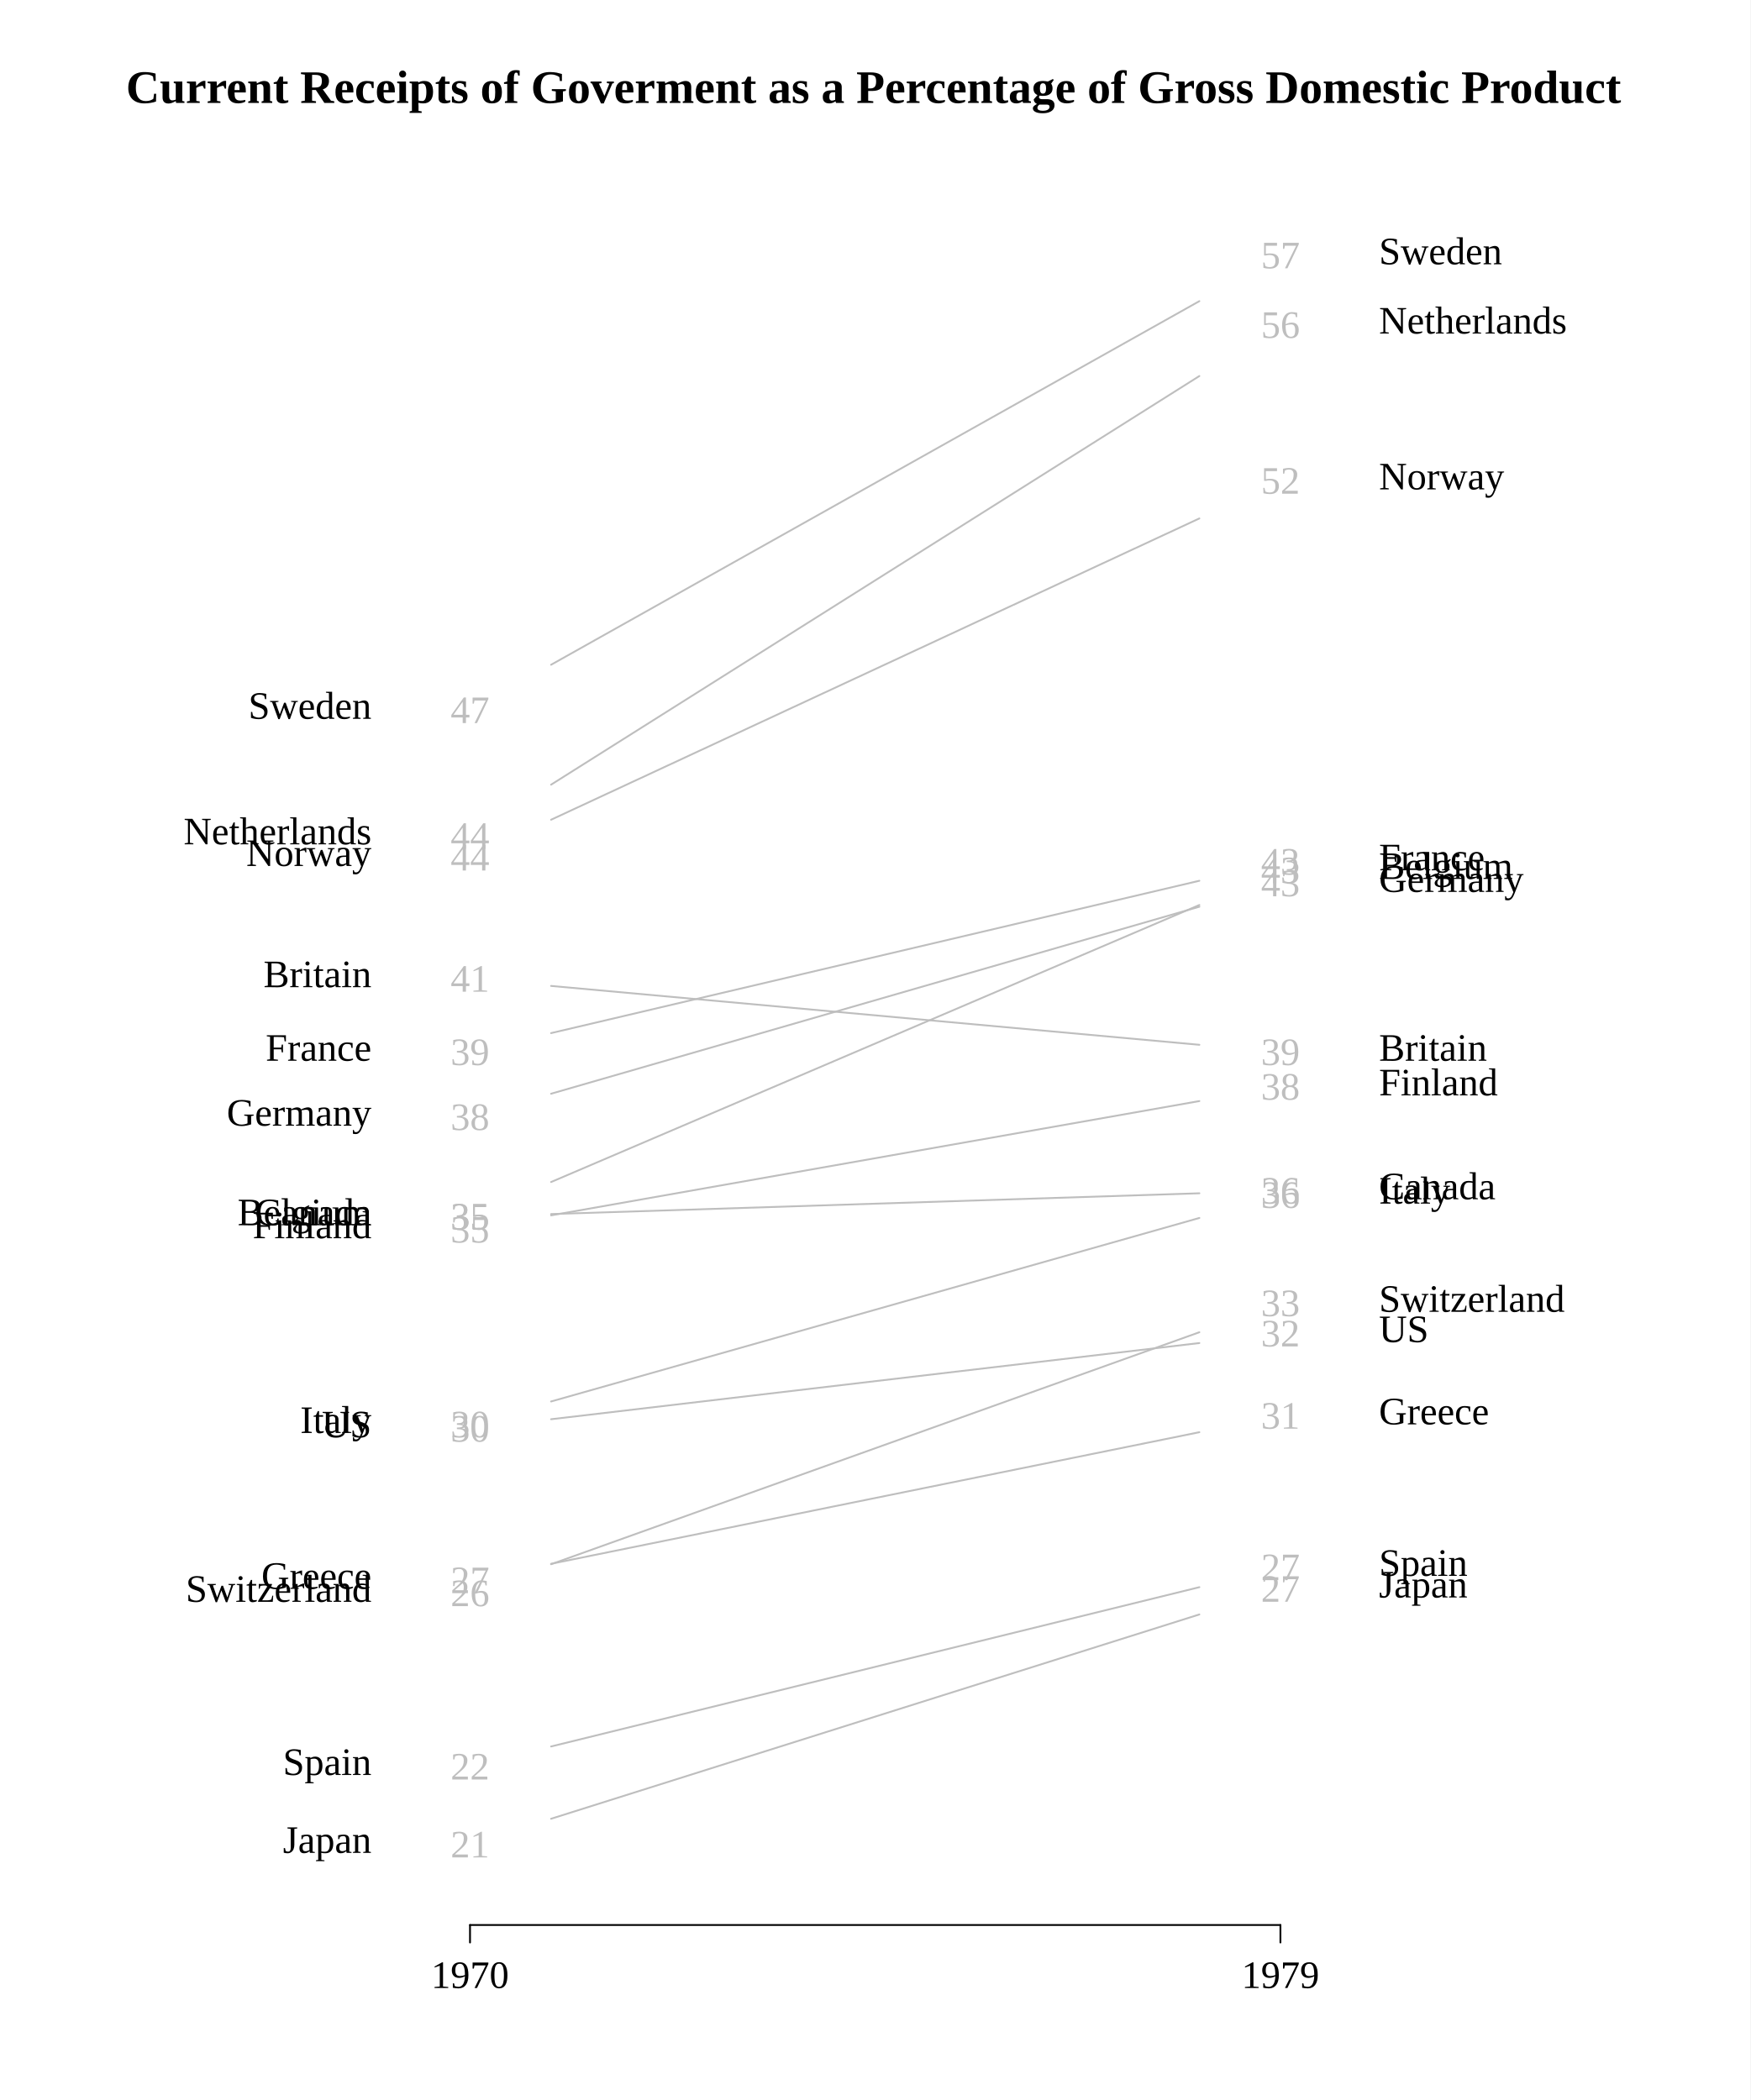
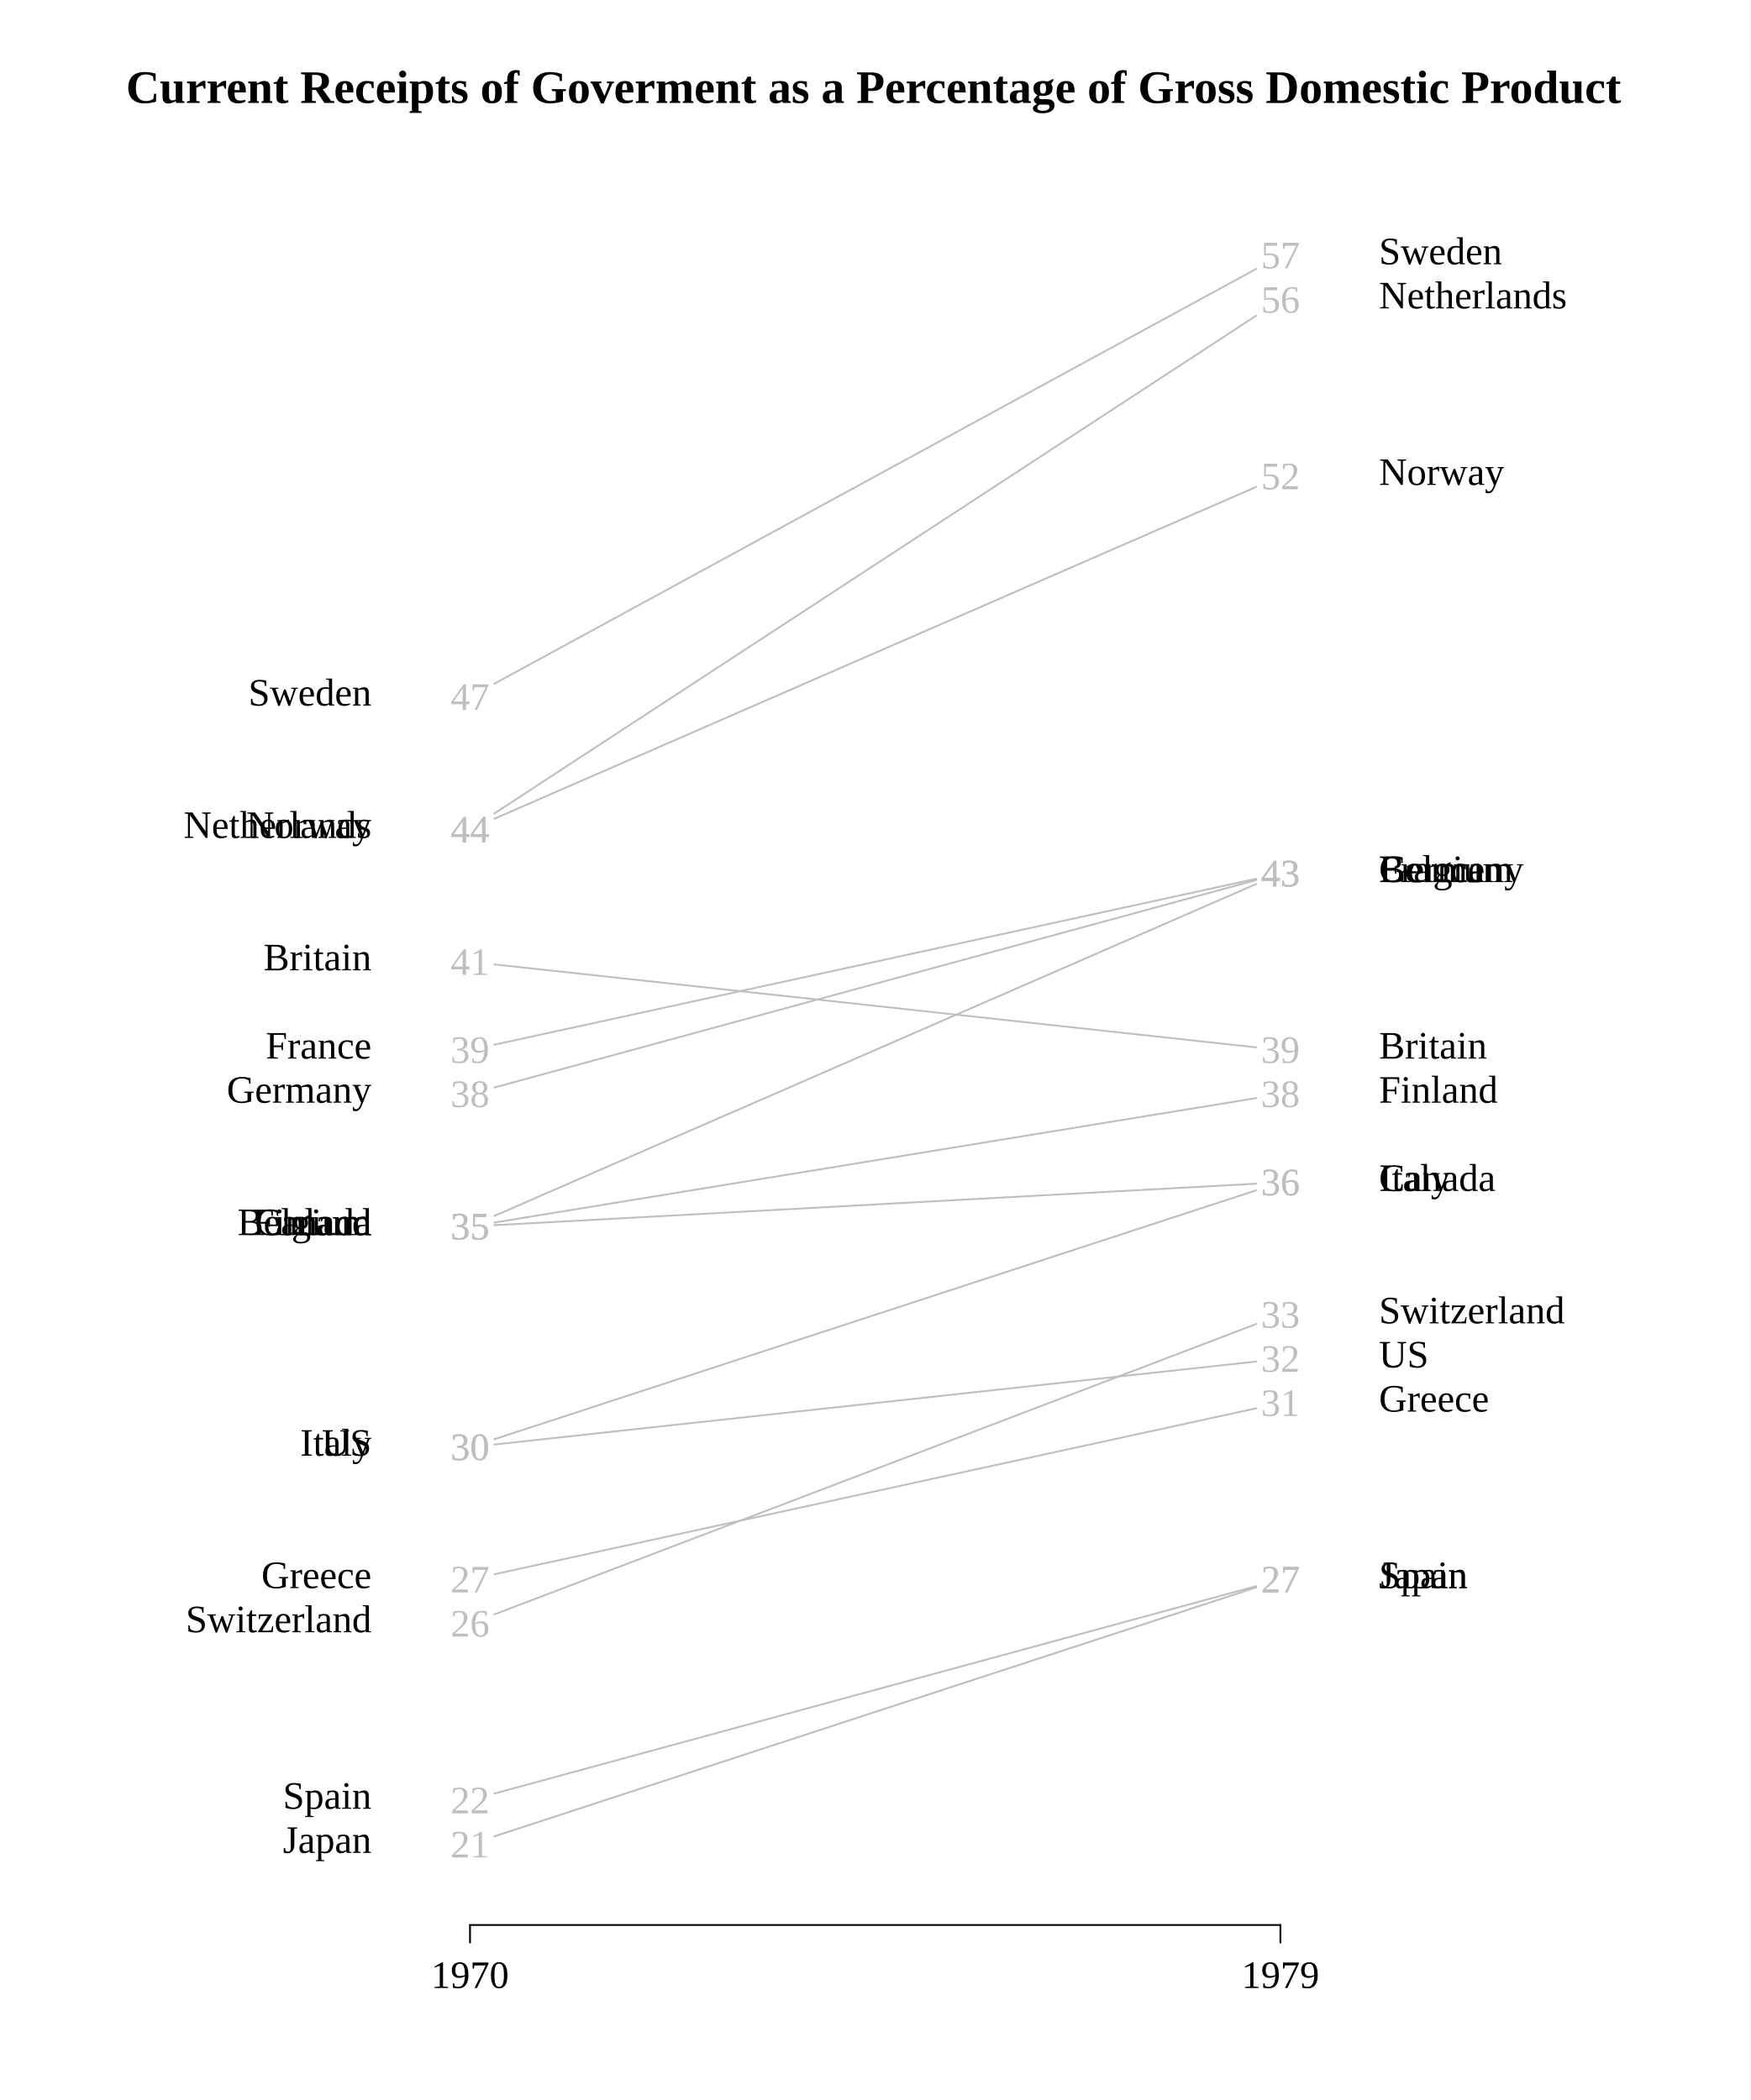
<svg xmlns="http://www.w3.org/2000/svg" viewBox="0 0 720.00 864.00">
  <defs>
    <style type="text/css">
    line, polyline, path, rect, circle {
      fill: none;
      stroke: #000000;
      stroke-linecap: round;
      stroke-linejoin: round;
      stroke-miterlimit: 10.00;
    }
  </style>
  </defs>
  <rect width="100%" height="100%" style="stroke: none; fill: #FFFFFF;" />
  <text x="51.83" y="42.36" style="font-size: 14.40pt; font-weight: bold; font-family: Times New Roman;">Current Receipts of Goverment as a Percentage of Gross Domestic Product</text>
  <line x1="193.33" y1="792.00" x2="526.67" y2="792.00" style="stroke-width: 0.75;" />
  <line x1="193.33" y1="792.00" x2="193.33" y2="799.20" style="stroke-width: 0.75;" />
  <line x1="526.67" y1="792.00" x2="526.67" y2="799.20" style="stroke-width: 0.75;" />
  <text x="177.33" y="817.92" style="font-size: 12.00pt; font-family: Times New Roman;">1970</text>
  <text x="510.67" y="817.92" style="font-size: 12.00pt; font-family: Times New Roman;">1979</text>
  <defs>
    <clipPath id="cp1">
      <rect x="0.00" y="72.00" width="720.00" height="720.00" />
    </clipPath>
  </defs>
  <g clip-path="url(#cp1)">
-     <text x="102.14" y="295.73" style="font-size: 12.00pt; font-family: Times New Roman;">Sweden</text>
-   </g>
-   <g clip-path="url(#cp1)">
-     <text x="75.50" y="347.38" style="font-size: 12.00pt; font-family: Times New Roman;">Netherlands</text>
-   </g>
-   <g clip-path="url(#cp1)">
-     <text x="101.26" y="356.28" style="font-size: 12.00pt; font-family: Times New Roman;">Norway</text>
-   </g>
-   <g clip-path="url(#cp1)">
-     <text x="108.36" y="406.15" style="font-size: 12.00pt; font-family: Times New Roman;">Britain</text>
-   </g>
-   <g clip-path="url(#cp1)">
-     <text x="109.27" y="436.42" style="font-size: 12.00pt; font-family: Times New Roman;">France</text>
-   </g>
-   <g clip-path="url(#cp1)">
-     <text x="93.27" y="463.14" style="font-size: 12.00pt; font-family: Times New Roman;">Germany</text>
-   </g>
-   <g clip-path="url(#cp1)">
-     <text x="97.69" y="504.10" style="font-size: 12.00pt; font-family: Times New Roman;">Belgium</text>
-   </g>
-   <g clip-path="url(#cp1)">
-     <text x="104.82" y="504.10" style="font-size: 12.00pt; font-family: Times New Roman;">Canada</text>
-   </g>
-   <g clip-path="url(#cp1)">
-     <text x="103.91" y="509.44" style="font-size: 12.00pt; font-family: Times New Roman;">Finland</text>
-   </g>
-   <g clip-path="url(#cp1)">
-     <text x="123.48" y="589.58" style="font-size: 12.00pt; font-family: Times New Roman;">Italy</text>
-   </g>
-   <g clip-path="url(#cp1)">
-     <text x="132.35" y="591.36" style="font-size: 12.00pt; font-family: Times New Roman;">US</text>
-   </g>
-   <g clip-path="url(#cp1)">
-     <text x="107.51" y="653.69" style="font-size: 12.00pt; font-family: Times New Roman;">Greece</text>
-   </g>
-   <g clip-path="url(#cp1)">
-     <text x="76.38" y="659.04" style="font-size: 12.00pt; font-family: Times New Roman;">Switzerland</text>
-   </g>
-   <g clip-path="url(#cp1)">
-     <text x="116.35" y="730.27" style="font-size: 12.00pt; font-family: Times New Roman;">Spain</text>
+     <text x="102.14" y="290.29" style="font-size: 12.00pt; font-family: Times New Roman;">Sweden</text>
+   </g>
+   <g clip-path="url(#cp1)">
+     <text x="75.50" y="344.75" style="font-size: 12.00pt; font-family: Times New Roman;">Netherlands</text>
+   </g>
+   <g clip-path="url(#cp1)">
+     <text x="101.26" y="344.75" style="font-size: 12.00pt; font-family: Times New Roman;">Norway</text>
+   </g>
+   <g clip-path="url(#cp1)">
+     <text x="108.36" y="399.22" style="font-size: 12.00pt; font-family: Times New Roman;">Britain</text>
+   </g>
+   <g clip-path="url(#cp1)">
+     <text x="109.27" y="435.53" style="font-size: 12.00pt; font-family: Times New Roman;">France</text>
+   </g>
+   <g clip-path="url(#cp1)">
+     <text x="93.27" y="453.69" style="font-size: 12.00pt; font-family: Times New Roman;">Germany</text>
+   </g>
+   <g clip-path="url(#cp1)">
+     <text x="97.69" y="508.15" style="font-size: 12.00pt; font-family: Times New Roman;">Belgium</text>
+   </g>
+   <g clip-path="url(#cp1)">
+     <text x="104.82" y="508.15" style="font-size: 12.00pt; font-family: Times New Roman;">Canada</text>
+   </g>
+   <g clip-path="url(#cp1)">
+     <text x="103.91" y="508.15" style="font-size: 12.00pt; font-family: Times New Roman;">Finland</text>
+   </g>
+   <g clip-path="url(#cp1)">
+     <text x="123.48" y="598.93" style="font-size: 12.00pt; font-family: Times New Roman;">Italy</text>
+   </g>
+   <g clip-path="url(#cp1)">
+     <text x="132.35" y="598.93" style="font-size: 12.00pt; font-family: Times New Roman;">US</text>
+   </g>
+   <g clip-path="url(#cp1)">
+     <text x="107.51" y="653.40" style="font-size: 12.00pt; font-family: Times New Roman;">Greece</text>
+   </g>
+   <g clip-path="url(#cp1)">
+     <text x="76.38" y="671.55" style="font-size: 12.00pt; font-family: Times New Roman;">Switzerland</text>
+   </g>
+   <g clip-path="url(#cp1)">
+     <text x="116.35" y="744.17" style="font-size: 12.00pt; font-family: Times New Roman;">Spain</text>
  </g>
  <g clip-path="url(#cp1)">
    <text x="116.37" y="762.33" style="font-size: 12.00pt; font-family: Times New Roman;">Japan</text>
  </g>
  <g clip-path="url(#cp1)">
    <text x="567.20" y="108.73" style="font-size: 12.00pt; font-family: Times New Roman;">Sweden</text>
  </g>
  <g clip-path="url(#cp1)">
-     <text x="567.20" y="137.23" style="font-size: 12.00pt; font-family: Times New Roman;">Netherlands</text>
-   </g>
-   <g clip-path="url(#cp1)">
-     <text x="567.20" y="201.34" style="font-size: 12.00pt; font-family: Times New Roman;">Norway</text>
-   </g>
-   <g clip-path="url(#cp1)">
-     <text x="567.20" y="436.42" style="font-size: 12.00pt; font-family: Times New Roman;">Britain</text>
-   </g>
-   <g clip-path="url(#cp1)">
-     <text x="567.20" y="358.06" style="font-size: 12.00pt; font-family: Times New Roman;">France</text>
-   </g>
-   <g clip-path="url(#cp1)">
-     <text x="567.20" y="366.97" style="font-size: 12.00pt; font-family: Times New Roman;">Germany</text>
-   </g>
-   <g clip-path="url(#cp1)">
-     <text x="567.20" y="361.62" style="font-size: 12.00pt; font-family: Times New Roman;">Belgium</text>
-   </g>
-   <g clip-path="url(#cp1)">
-     <text x="567.20" y="493.41" style="font-size: 12.00pt; font-family: Times New Roman;">Canada</text>
-   </g>
-   <g clip-path="url(#cp1)">
-     <text x="567.20" y="450.67" style="font-size: 12.00pt; font-family: Times New Roman;">Finland</text>
-   </g>
-   <g clip-path="url(#cp1)">
-     <text x="567.20" y="495.19" style="font-size: 12.00pt; font-family: Times New Roman;">Italy</text>
-   </g>
-   <g clip-path="url(#cp1)">
-     <text x="567.20" y="552.18" style="font-size: 12.00pt; font-family: Times New Roman;">US</text>
-   </g>
-   <g clip-path="url(#cp1)">
-     <text x="567.20" y="586.02" style="font-size: 12.00pt; font-family: Times New Roman;">Greece</text>
-   </g>
-   <g clip-path="url(#cp1)">
-     <text x="567.20" y="539.71" style="font-size: 12.00pt; font-family: Times New Roman;">Switzerland</text>
-   </g>
-   <g clip-path="url(#cp1)">
-     <text x="567.20" y="648.35" style="font-size: 12.00pt; font-family: Times New Roman;">Spain</text>
-   </g>
-   <g clip-path="url(#cp1)">
-     <text x="567.20" y="657.25" style="font-size: 12.00pt; font-family: Times New Roman;">Japan</text>
-   </g>
-   <g clip-path="url(#cp1)">
-     <text x="185.33" y="297.50" style="font-size: 12.00pt; fill: #BEBEBE; font-family: Times New Roman;">47</text>
+     <text x="567.20" y="126.89" style="font-size: 12.00pt; font-family: Times New Roman;">Netherlands</text>
+   </g>
+   <g clip-path="url(#cp1)">
+     <text x="567.20" y="199.51" style="font-size: 12.00pt; font-family: Times New Roman;">Norway</text>
+   </g>
+   <g clip-path="url(#cp1)">
+     <text x="567.20" y="435.53" style="font-size: 12.00pt; font-family: Times New Roman;">Britain</text>
+   </g>
+   <g clip-path="url(#cp1)">
+     <text x="567.20" y="362.91" style="font-size: 12.00pt; font-family: Times New Roman;">France</text>
+   </g>
+   <g clip-path="url(#cp1)">
+     <text x="567.20" y="362.91" style="font-size: 12.00pt; font-family: Times New Roman;">Germany</text>
+   </g>
+   <g clip-path="url(#cp1)">
+     <text x="567.20" y="362.91" style="font-size: 12.00pt; font-family: Times New Roman;">Belgium</text>
+   </g>
+   <g clip-path="url(#cp1)">
+     <text x="567.20" y="490.00" style="font-size: 12.00pt; font-family: Times New Roman;">Canada</text>
+   </g>
+   <g clip-path="url(#cp1)">
+     <text x="567.20" y="453.69" style="font-size: 12.00pt; font-family: Times New Roman;">Finland</text>
+   </g>
+   <g clip-path="url(#cp1)">
+     <text x="567.20" y="490.00" style="font-size: 12.00pt; font-family: Times New Roman;">Italy</text>
+   </g>
+   <g clip-path="url(#cp1)">
+     <text x="567.20" y="562.62" style="font-size: 12.00pt; font-family: Times New Roman;">US</text>
+   </g>
+   <g clip-path="url(#cp1)">
+     <text x="567.20" y="580.77" style="font-size: 12.00pt; font-family: Times New Roman;">Greece</text>
+   </g>
+   <g clip-path="url(#cp1)">
+     <text x="567.20" y="544.46" style="font-size: 12.00pt; font-family: Times New Roman;">Switzerland</text>
+   </g>
+   <g clip-path="url(#cp1)">
+     <text x="567.20" y="653.40" style="font-size: 12.00pt; font-family: Times New Roman;">Spain</text>
+   </g>
+   <g clip-path="url(#cp1)">
+     <text x="567.20" y="653.40" style="font-size: 12.00pt; font-family: Times New Roman;">Japan</text>
+   </g>
+   <line x1="203.34" y1="281.31" x2="516.66" y2="110.65" style="stroke-width: 0.75; stroke: #BEBEBE;" clip-path="url(#cp1)" />
+   <line x1="203.34" y1="334.68" x2="516.66" y2="129.90" style="stroke-width: 0.75; stroke: #BEBEBE;" clip-path="url(#cp1)" />
+   <line x1="203.34" y1="336.86" x2="516.66" y2="200.34" style="stroke-width: 0.75; stroke: #BEBEBE;" clip-path="url(#cp1)" />
+   <line x1="203.34" y1="396.78" x2="516.66" y2="430.91" style="stroke-width: 0.75; stroke: #BEBEBE;" clip-path="url(#cp1)" />
+   <line x1="203.34" y1="429.82" x2="516.66" y2="361.56" style="stroke-width: 0.75; stroke: #BEBEBE;" clip-path="url(#cp1)" />
+   <line x1="203.34" y1="447.43" x2="516.66" y2="362.10" style="stroke-width: 0.75; stroke: #BEBEBE;" clip-path="url(#cp1)" />
+   <line x1="203.34" y1="500.26" x2="516.66" y2="363.74" style="stroke-width: 0.75; stroke: #BEBEBE;" clip-path="url(#cp1)" />
+   <line x1="203.34" y1="504.08" x2="516.66" y2="487.01" style="stroke-width: 0.75; stroke: #BEBEBE;" clip-path="url(#cp1)" />
+   <line x1="203.34" y1="502.99" x2="516.66" y2="451.79" style="stroke-width: 0.75; stroke: #BEBEBE;" clip-path="url(#cp1)" />
+   <line x1="203.34" y1="592.13" x2="516.66" y2="489.74" style="stroke-width: 0.75; stroke: #BEBEBE;" clip-path="url(#cp1)" />
+   <line x1="203.34" y1="594.31" x2="516.66" y2="560.18" style="stroke-width: 0.75; stroke: #BEBEBE;" clip-path="url(#cp1)" />
+   <line x1="203.34" y1="647.69" x2="516.66" y2="579.42" style="stroke-width: 0.75; stroke: #BEBEBE;" clip-path="url(#cp1)" />
+   <line x1="203.34" y1="664.21" x2="516.66" y2="544.75" style="stroke-width: 0.75; stroke: #BEBEBE;" clip-path="url(#cp1)" />
+   <line x1="203.34" y1="737.92" x2="516.66" y2="652.59" style="stroke-width: 0.75; stroke: #BEBEBE;" clip-path="url(#cp1)" />
+   <line x1="203.34" y1="755.53" x2="516.66" y2="653.13" style="stroke-width: 0.75; stroke: #BEBEBE;" clip-path="url(#cp1)" />
+   <g clip-path="url(#cp1)">
+     <text x="185.33" y="292.05" style="font-size: 12.00pt; fill: #BEBEBE; font-family: Times New Roman;">47</text>
+   </g>
+   <g clip-path="url(#cp1)">
+     <text x="185.33" y="346.63" style="font-size: 12.00pt; fill: #BEBEBE; font-family: Times New Roman;">44</text>
+   </g>
+   <g clip-path="url(#cp1)">
+     <text x="185.33" y="346.63" style="font-size: 12.00pt; fill: #BEBEBE; font-family: Times New Roman;">44</text>
+   </g>
+   <g clip-path="url(#cp1)">
+     <text x="185.33" y="401.10" style="font-size: 12.00pt; fill: #BEBEBE; font-family: Times New Roman;">41</text>
+   </g>
+   <g clip-path="url(#cp1)">
+     <text x="185.33" y="437.30" style="font-size: 12.00pt; fill: #BEBEBE; font-family: Times New Roman;">39</text>
+   </g>
+   <g clip-path="url(#cp1)">
+     <text x="185.33" y="455.47" style="font-size: 12.00pt; fill: #BEBEBE; font-family: Times New Roman;">38</text>
+   </g>
+   <g clip-path="url(#cp1)">
+     <text x="185.33" y="509.93" style="font-size: 12.00pt; fill: #BEBEBE; font-family: Times New Roman;">35</text>
+   </g>
+   <g clip-path="url(#cp1)">
+     <text x="185.33" y="509.93" style="font-size: 12.00pt; fill: #BEBEBE; font-family: Times New Roman;">35</text>
+   </g>
+   <g clip-path="url(#cp1)">
+     <text x="185.33" y="509.93" style="font-size: 12.00pt; fill: #BEBEBE; font-family: Times New Roman;">35</text>
+   </g>
+   <g clip-path="url(#cp1)">
+     <text x="185.33" y="600.71" style="font-size: 12.00pt; fill: #BEBEBE; font-family: Times New Roman;">30</text>
+   </g>
+   <g clip-path="url(#cp1)">
+     <text x="185.33" y="600.71" style="font-size: 12.00pt; fill: #BEBEBE; font-family: Times New Roman;">30</text>
+   </g>
+   <g clip-path="url(#cp1)">
+     <text x="185.33" y="655.16" style="font-size: 12.00pt; fill: #BEBEBE; font-family: Times New Roman;">27</text>
+   </g>
+   <g clip-path="url(#cp1)">
+     <text x="185.33" y="673.33" style="font-size: 12.00pt; fill: #BEBEBE; font-family: Times New Roman;">26</text>
+   </g>
+   <g clip-path="url(#cp1)">
+     <text x="185.33" y="746.05" style="font-size: 12.00pt; fill: #BEBEBE; font-family: Times New Roman;">22</text>
+   </g>
+   <g clip-path="url(#cp1)">
+     <text x="185.33" y="764.20" style="font-size: 12.00pt; fill: #BEBEBE; font-family: Times New Roman;">21</text>
  </g>
  <g clip-path="url(#cp1)">
    <text x="518.67" y="110.39" style="font-size: 12.00pt; fill: #BEBEBE; font-family: Times New Roman;">57</text>
  </g>
-   <line x1="226.67" y1="273.50" x2="493.33" y2="123.90" style="stroke-width: 0.75; stroke: #BEBEBE;" clip-path="url(#cp1)" />
-   <g clip-path="url(#cp1)">
-     <text x="185.33" y="349.25" style="font-size: 12.00pt; fill: #BEBEBE; font-family: Times New Roman;">44</text>
-   </g>
-   <g clip-path="url(#cp1)">
-     <text x="518.67" y="139.01" style="font-size: 12.00pt; fill: #BEBEBE; font-family: Times New Roman;">56</text>
-   </g>
-   <line x1="226.67" y1="322.83" x2="493.33" y2="154.71" style="stroke-width: 0.75; stroke: #BEBEBE;" clip-path="url(#cp1)" />
-   <g clip-path="url(#cp1)">
-     <text x="185.33" y="358.16" style="font-size: 12.00pt; fill: #BEBEBE; font-family: Times New Roman;">44</text>
-   </g>
-   <g clip-path="url(#cp1)">
-     <text x="518.67" y="203.12" style="font-size: 12.00pt; fill: #BEBEBE; font-family: Times New Roman;">52</text>
-   </g>
-   <line x1="226.67" y1="337.26" x2="493.33" y2="213.30" style="stroke-width: 0.75; stroke: #BEBEBE;" clip-path="url(#cp1)" />
-   <g clip-path="url(#cp1)">
-     <text x="185.33" y="408.02" style="font-size: 12.00pt; fill: #BEBEBE; font-family: Times New Roman;">41</text>
-   </g>
-   <g clip-path="url(#cp1)">
-     <text x="518.67" y="438.19" style="font-size: 12.00pt; fill: #BEBEBE; font-family: Times New Roman;">39</text>
-   </g>
-   <line x1="226.67" y1="405.64" x2="493.33" y2="429.86" style="stroke-width: 0.75; stroke: #BEBEBE;" clip-path="url(#cp1)" />
-   <g clip-path="url(#cp1)">
-     <text x="185.33" y="438.19" style="font-size: 12.00pt; fill: #BEBEBE; font-family: Times New Roman;">39</text>
-   </g>
-   <g clip-path="url(#cp1)">
-     <text x="518.67" y="359.84" style="font-size: 12.00pt; fill: #BEBEBE; font-family: Times New Roman;">43</text>
-   </g>
-   <line x1="226.67" y1="425.05" x2="493.33" y2="362.37" style="stroke-width: 0.75; stroke: #BEBEBE;" clip-path="url(#cp1)" />
-   <g clip-path="url(#cp1)">
-     <text x="185.33" y="464.92" style="font-size: 12.00pt; fill: #BEBEBE; font-family: Times New Roman;">38</text>
-   </g>
-   <g clip-path="url(#cp1)">
-     <text x="518.67" y="368.75" style="font-size: 12.00pt; fill: #BEBEBE; font-family: Times New Roman;">43</text>
-   </g>
-   <line x1="226.67" y1="449.99" x2="493.33" y2="373.05" style="stroke-width: 0.75; stroke: #BEBEBE;" clip-path="url(#cp1)" />
-   <g clip-path="url(#cp1)">
-     <text x="185.33" y="505.88" style="font-size: 12.00pt; fill: #BEBEBE; font-family: Times New Roman;">35</text>
-   </g>
-   <g clip-path="url(#cp1)">
-     <text x="518.67" y="363.40" style="font-size: 12.00pt; fill: #BEBEBE; font-family: Times New Roman;">43</text>
-   </g>
-   <line x1="226.67" y1="486.32" x2="493.33" y2="372.34" style="stroke-width: 0.75; stroke: #BEBEBE;" clip-path="url(#cp1)" />
-   <g clip-path="url(#cp1)">
-     <text x="185.33" y="505.88" style="font-size: 12.00pt; fill: #BEBEBE; font-family: Times New Roman;">35</text>
-   </g>
-   <g clip-path="url(#cp1)">
-     <text x="518.67" y="495.19" style="font-size: 12.00pt; fill: #BEBEBE; font-family: Times New Roman;">36</text>
-   </g>
-   <line x1="226.67" y1="499.50" x2="493.33" y2="490.95" style="stroke-width: 0.75; stroke: #BEBEBE;" clip-path="url(#cp1)" />
-   <g clip-path="url(#cp1)">
-     <text x="185.33" y="511.22" style="font-size: 12.00pt; fill: #BEBEBE; font-family: Times New Roman;">35</text>
-   </g>
-   <g clip-path="url(#cp1)">
-     <text x="518.67" y="452.45" style="font-size: 12.00pt; fill: #BEBEBE; font-family: Times New Roman;">38</text>
-   </g>
-   <line x1="226.67" y1="500.03" x2="493.33" y2="453.01" style="stroke-width: 0.75; stroke: #BEBEBE;" clip-path="url(#cp1)" />
-   <g clip-path="url(#cp1)">
-     <text x="185.33" y="591.36" style="font-size: 12.00pt; fill: #BEBEBE; font-family: Times New Roman;">30</text>
-   </g>
-   <g clip-path="url(#cp1)">
-     <text x="518.67" y="496.97" style="font-size: 12.00pt; fill: #BEBEBE; font-family: Times New Roman;">36</text>
-   </g>
-   <line x1="226.67" y1="576.61" x2="493.33" y2="501.10" style="stroke-width: 0.75; stroke: #BEBEBE;" clip-path="url(#cp1)" />
-   <g clip-path="url(#cp1)">
-     <text x="185.33" y="593.14" style="font-size: 12.00pt; fill: #BEBEBE; font-family: Times New Roman;">30</text>
-   </g>
-   <g clip-path="url(#cp1)">
-     <text x="518.67" y="553.96" style="font-size: 12.00pt; fill: #BEBEBE; font-family: Times New Roman;">32</text>
-   </g>
-   <line x1="226.67" y1="583.91" x2="493.33" y2="552.57" style="stroke-width: 0.75; stroke: #BEBEBE;" clip-path="url(#cp1)" />
-   <g clip-path="url(#cp1)">
-     <text x="185.33" y="655.46" style="font-size: 12.00pt; fill: #BEBEBE; font-family: Times New Roman;">27</text>
-   </g>
-   <g clip-path="url(#cp1)">
-     <text x="518.67" y="587.80" style="font-size: 12.00pt; fill: #BEBEBE; font-family: Times New Roman;">31</text>
-   </g>
-   <line x1="226.67" y1="643.39" x2="493.33" y2="589.25" style="stroke-width: 0.75; stroke: #BEBEBE;" clip-path="url(#cp1)" />
-   <g clip-path="url(#cp1)">
-     <text x="185.33" y="660.82" style="font-size: 12.00pt; fill: #BEBEBE; font-family: Times New Roman;">26</text>
-   </g>
-   <g clip-path="url(#cp1)">
-     <text x="518.67" y="541.50" style="font-size: 12.00pt; fill: #BEBEBE; font-family: Times New Roman;">33</text>
-   </g>
-   <line x1="226.67" y1="643.57" x2="493.33" y2="548.12" style="stroke-width: 0.75; stroke: #BEBEBE;" clip-path="url(#cp1)" />
-   <g clip-path="url(#cp1)">
-     <text x="185.33" y="732.15" style="font-size: 12.00pt; fill: #BEBEBE; font-family: Times New Roman;">22</text>
-   </g>
-   <g clip-path="url(#cp1)">
-     <text x="518.67" y="650.12" style="font-size: 12.00pt; fill: #BEBEBE; font-family: Times New Roman;">27</text>
-   </g>
-   <line x1="226.67" y1="718.55" x2="493.33" y2="653.01" style="stroke-width: 0.75; stroke: #BEBEBE;" clip-path="url(#cp1)" />
-   <g clip-path="url(#cp1)">
-     <text x="185.33" y="764.20" style="font-size: 12.00pt; fill: #BEBEBE; font-family: Times New Roman;">21</text>
-   </g>
-   <g clip-path="url(#cp1)">
-     <text x="518.67" y="659.02" style="font-size: 12.00pt; fill: #BEBEBE; font-family: Times New Roman;">27</text>
-   </g>
-   <line x1="226.67" y1="748.29" x2="493.33" y2="664.23" style="stroke-width: 0.75; stroke: #BEBEBE;" clip-path="url(#cp1)" />
+   <g clip-path="url(#cp1)">
+     <text x="518.67" y="128.67" style="font-size: 12.00pt; fill: #BEBEBE; font-family: Times New Roman;">56</text>
+   </g>
+   <g clip-path="url(#cp1)">
+     <text x="518.67" y="201.29" style="font-size: 12.00pt; fill: #BEBEBE; font-family: Times New Roman;">52</text>
+   </g>
+   <g clip-path="url(#cp1)">
+     <text x="518.67" y="437.30" style="font-size: 12.00pt; fill: #BEBEBE; font-family: Times New Roman;">39</text>
+   </g>
+   <g clip-path="url(#cp1)">
+     <text x="518.67" y="364.69" style="font-size: 12.00pt; fill: #BEBEBE; font-family: Times New Roman;">43</text>
+   </g>
+   <g clip-path="url(#cp1)">
+     <text x="518.67" y="364.69" style="font-size: 12.00pt; fill: #BEBEBE; font-family: Times New Roman;">43</text>
+   </g>
+   <g clip-path="url(#cp1)">
+     <text x="518.67" y="364.69" style="font-size: 12.00pt; fill: #BEBEBE; font-family: Times New Roman;">43</text>
+   </g>
+   <g clip-path="url(#cp1)">
+     <text x="518.67" y="491.78" style="font-size: 12.00pt; fill: #BEBEBE; font-family: Times New Roman;">36</text>
+   </g>
+   <g clip-path="url(#cp1)">
+     <text x="518.67" y="455.47" style="font-size: 12.00pt; fill: #BEBEBE; font-family: Times New Roman;">38</text>
+   </g>
+   <g clip-path="url(#cp1)">
+     <text x="518.67" y="491.78" style="font-size: 12.00pt; fill: #BEBEBE; font-family: Times New Roman;">36</text>
+   </g>
+   <g clip-path="url(#cp1)">
+     <text x="518.67" y="564.40" style="font-size: 12.00pt; fill: #BEBEBE; font-family: Times New Roman;">32</text>
+   </g>
+   <g clip-path="url(#cp1)">
+     <text x="518.67" y="582.56" style="font-size: 12.00pt; fill: #BEBEBE; font-family: Times New Roman;">31</text>
+   </g>
+   <g clip-path="url(#cp1)">
+     <text x="518.67" y="546.24" style="font-size: 12.00pt; fill: #BEBEBE; font-family: Times New Roman;">33</text>
+   </g>
+   <g clip-path="url(#cp1)">
+     <text x="518.67" y="655.16" style="font-size: 12.00pt; fill: #BEBEBE; font-family: Times New Roman;">27</text>
+   </g>
+   <g clip-path="url(#cp1)">
+     <text x="518.67" y="655.16" style="font-size: 12.00pt; fill: #BEBEBE; font-family: Times New Roman;">27</text>
+   </g>
</svg>
